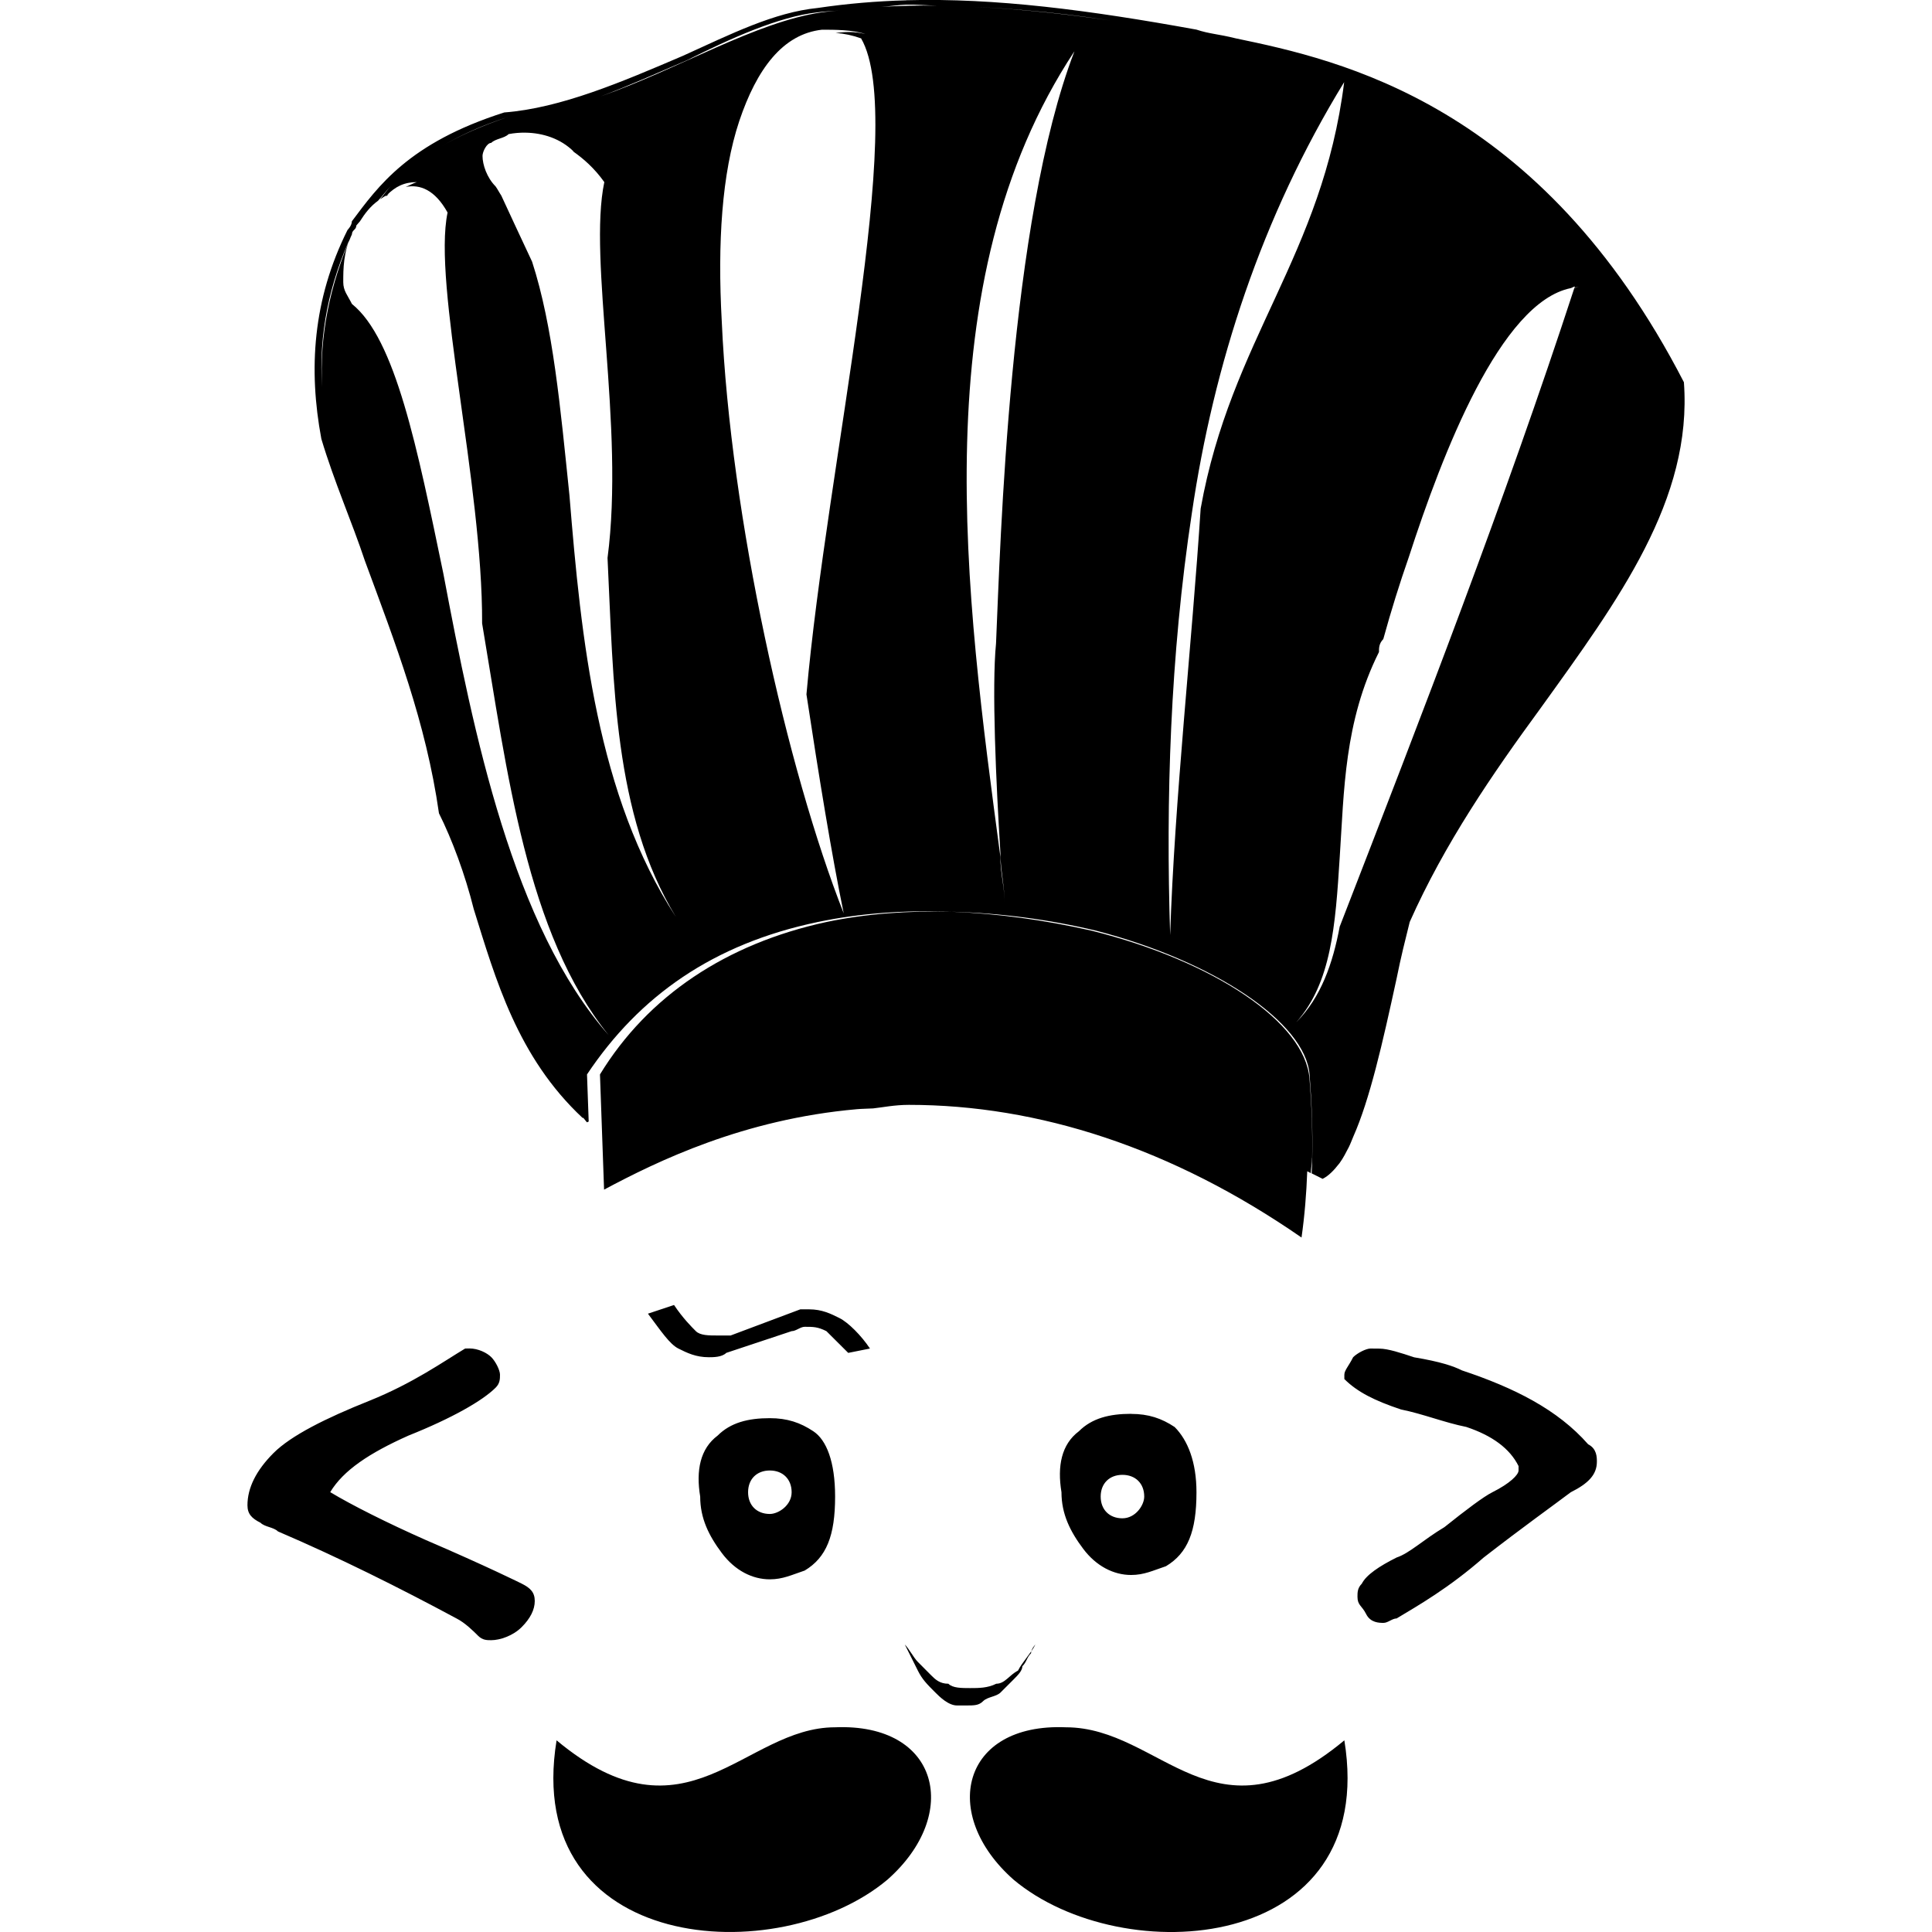
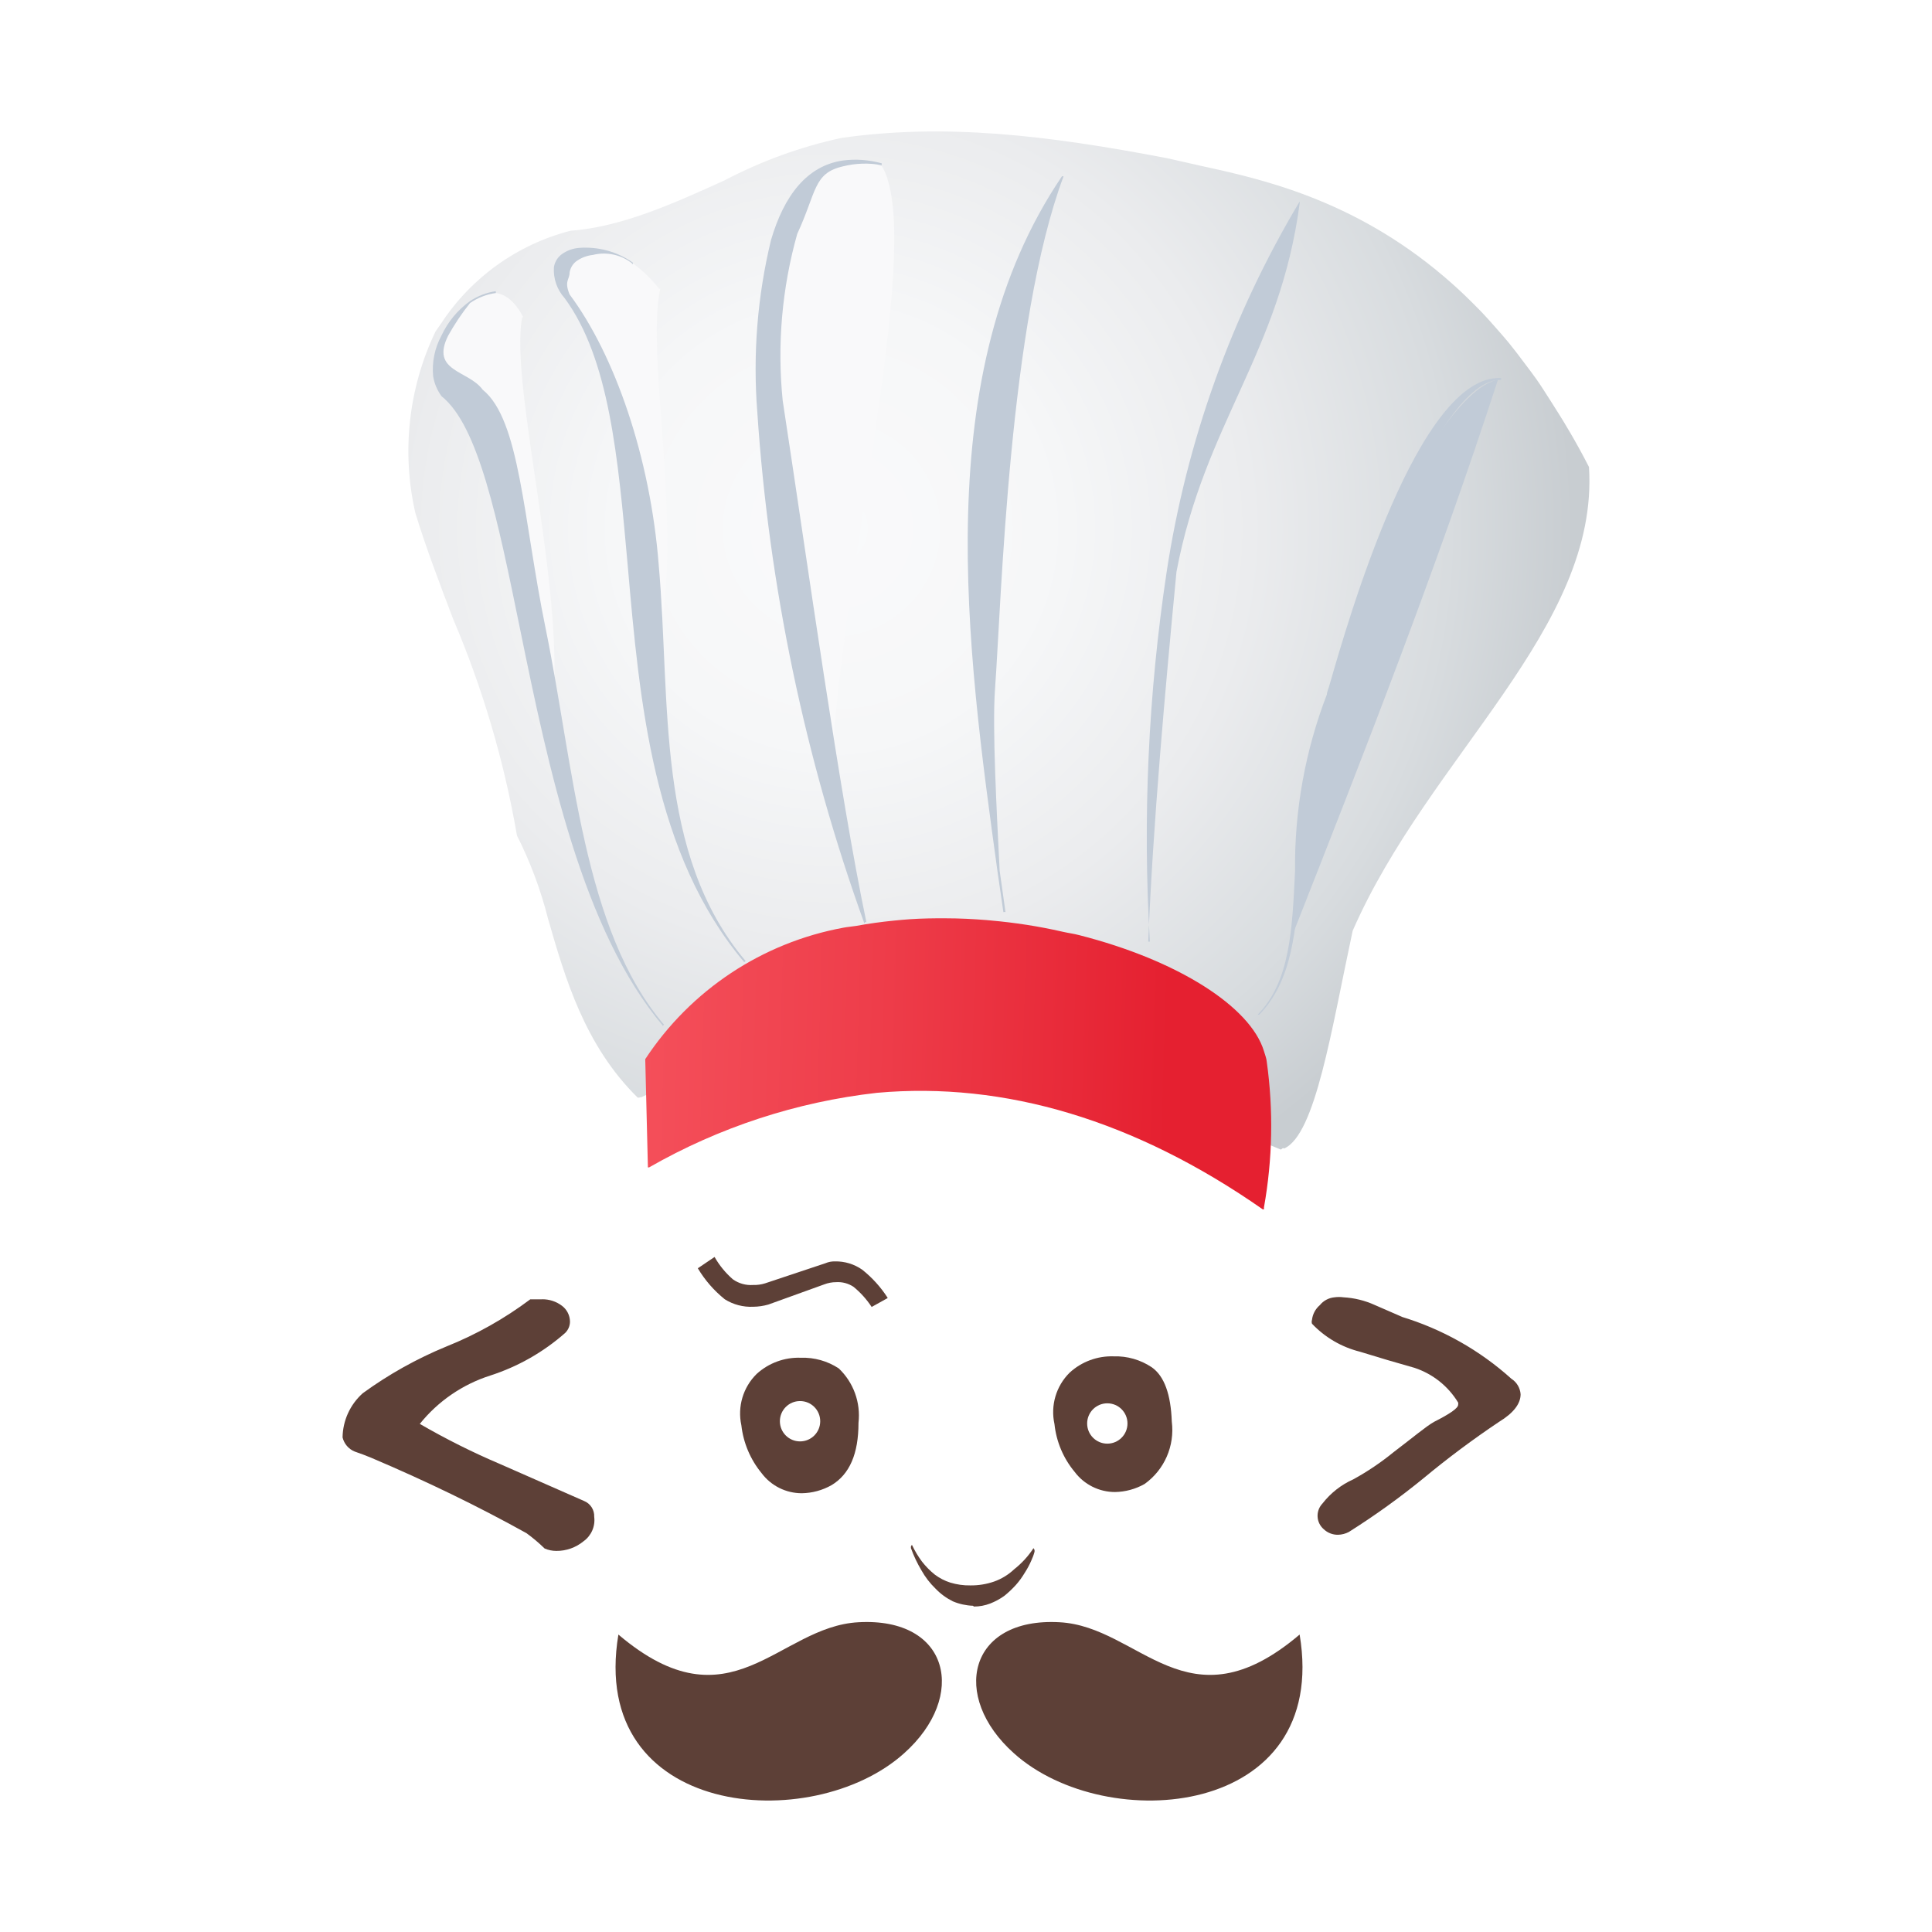
- <svg xmlns="http://www.w3.org/2000/svg" role="img" viewBox="0 0 24 24">
-   <path d="M11.257.004c-.37.01-.735.041-1.1.095C9.616.153 9.077.424 8.482.694c-.757.324-1.515.649-2.218.703-1.19.379-1.568.919-1.893 1.352 0 .054-.054.108-.054.108-.432.865-.487 1.73-.325 2.595.162.541.379 1.028.541 1.515.379 1.027.758 2.001.92 3.136.162.324.324.757.432 1.19.27.865.542 1.838 1.353 2.595l.006-.003c.018.018.03.039.048.057.007-.004.014-.006.021-.01l-.021-.585c.649-.973 1.567-1.622 2.865-1.893.519-.109 1.081-.15 1.663-.128a8.773 8.773 0 0 1 1.799.236c1.46.379 2.595 1.136 2.649 1.785.027.355.04.695.033 1.036-.001.064-.005.129-.007.193l.136.068c.075-.037.142-.107.206-.19.001-.001.002-.002.003-.003.002-.002.004-.006.006-.009.04-.054.075-.124.111-.193.019-.038.037-.087.055-.129.205-.462.362-1.154.538-1.964.054-.27.109-.486.163-.703.433-.973 1.027-1.838 1.621-2.649.973-1.352 1.893-2.596 1.785-4.056-1.784-3.461-4.272-4.002-5.569-4.272-.216-.054-.323-.054-.486-.108-1.338-.243-2.494-.395-3.605-.365zm5.043 14.379a9.86 9.86 0 0 0-.033-.982c-.054-.703-1.189-1.46-2.703-1.839-.588-.134-1.176-.214-1.745-.236-.539-.014-1.066.025-1.555.128-1.244.27-2.216.919-2.811 1.893l.051 1.431c.667-.356 1.733-.875 3.139-.999.066-.006.137-.006.204-.01.118-.013.267-.044.444-.044 1.607 0 3.268.534 4.877 1.648.039-.274.061-.549.071-.823l.044.023c.003-.062.014-.127.016-.189zM11.256.058c.124-.003.254.01.379.011-.23-.002-.459.003-.687.016.103-.006.205-.024.308-.027zm.498.016c.655.014 1.325.071 2.039.18-.683-.099-1.365-.167-2.039-.18zm-1.315.055c-.076.009-.153.013-.229.024-.817.117-1.774.702-2.75 1.045.354-.132.714-.296 1.075-.45C9.076.477 9.671.207 10.157.153c.094-.014.189-.013.282-.024zm-.229.24c.162 0 .379-0.0.541.054-.142-.036-.26-.026-.371-.014a1.174 1.174 0 0 1 .317.068c.58 1.001-.426 5.279-.679 8.149.156 1.028.314 1.996.463 2.72-.703-1.784-1.407-4.921-1.515-7.354-.054-.973.001-1.839.217-2.487C9.401.856 9.724.423 10.211.369zm3.136.271c-.811 2.109-.918 6.109-.973 7.353-.054.541-0 1.73.054 2.595 0 .216.054.432.054.649 0-.216-.054-.379-.054-.595-.433-3.244-.974-7.136.918-10.002zm3.352.378c-.27 2.163-1.405 3.191-1.783 5.3-.108 1.676-.325 3.622-.379 5.298-.054-1.676-.001-3.46.27-5.244.27-1.838.865-3.678 1.893-5.354zm-10.381.433c-.358.119-.632.248-.858.381.232-.136.5-.267.858-.381zm.21.197c.215.003.438.073.601.236-.007-.004-.008-.003-.014-.007.133.093.267.209.393.385-.204.967.255 3.032.04 4.669.076 1.548.072 3.18.849 4.459-.98-1.511-1.176-3.438-1.322-5.236-.113-1.091-.203-2.097-.464-2.903-.144-.305-.268-.575-.383-.822-.025-.037-.045-.078-.071-.114-.108-.108-.162-.27-.162-.378 0-.054.054-.162.108-.162.054-.054.162-.055.216-.109a1.013 1.013 0 0 1 .21-.018zm-1.346.613c-.06.02-.092.041-.141.061.177-.034.362.034.52.318-.188.892.436 3.369.429 5.104.312 1.848.55 3.85 1.572 5.115C6.372 11.508 5.886 9.129 5.508 7.128 5.183 5.56 4.912 4.209 4.372 3.776c-.054-.108-.108-.163-.108-.271 0-.162-0-.379.108-.595-.277.634-.405 1.267-.371 1.901-.044-.649.086-1.29.371-1.901 0-.054.054-.054.054-.108.012-.016.031-.035.044-.051.062-.098.131-.189.226-.257.056-.061.097-.119.159-.182-.053.056-.087.109-.134.165.027-.018.052-.037.084-.052.108-.108.215-.163.378-.163zm-.378.163c-.004.007-.008.011-.011.018.013-.01.024-.021.037-.03-.007.004-.018.008-.026.011zm14.761 1.134c-.002.005-.004.01-.006.016.038-.005.075-.017.114-.016-.038-.002-.076.01-.115.02-.863 2.642-1.887 5.284-2.912 7.926a.018.018 0 0 1-.002.003c-.087.465-.234.884-.539 1.19.433-.487.485-1.191.539-2.056.054-.811.054-1.676.487-2.541 0-.053.001-.106.052-.159 0-.001.001-.002.002-.003.097-.352.202-.689.317-1.018.418-1.29 1.14-3.165 2.013-3.341.016-.005.034-.018.05-.021zM8.373 16.211l-.324.108c.162.216.27.379.378.433.108.054.217.108.379.108.054 0 .162 0 .216-.054l.812-.27c.054 0 .108-.054.162-.054.108 0 .162 0 .27.054l.271.27.27-.054c-.108-.162-.27-.324-.378-.378-.108-.054-.217-.109-.379-.109h-.108l-.866.325h-.162c-.108 0-.216 0-.27-.054-.054-.054-.163-.163-.271-.325zm-2.595.541c-.27.162-.649.432-1.19.649-.541.216-.973.432-1.19.649-.216.216-.324.433-.324.649 0 .108.054.163.162.217.054.054.163.054.217.108.757.324 1.513.702 2.216 1.08.108.054.217.163.271.217.054.054.108.054.162.054.108 0 .27-.054.378-.162.108-.108.163-.217.163-.325 0-.108-.055-.162-.163-.216 0 0-.433-.216-1.19-.541-.487-.216-.918-.433-1.188-.595.162-.27.486-.486.973-.703.541-.216.92-.433 1.082-.595.054-.054.054-.108.054-.162 0-.054-.054-.163-.108-.217-.054-.054-.163-.108-.271-.108zm11.247 0c-.054 0-.162.054-.216.108-.054.108-.109.163-.109.217v.054c.162.162.38.27.704.378.27.054.54.163.811.217.324.108.541.269.649.486v.055c0 .054-.109.162-.325.27-.108.054-.325.217-.595.433-.27.162-.433.324-.595.378-.216.108-.378.217-.432.325-.054.054-.054.108-.054.162 0 .108.054.108.108.216.054.108.162.109.216.109.054 0 .108-.055.162-.055.27-.162.649-.378 1.082-.757.487-.378.866-.648 1.082-.811.216-.108.324-.217.324-.379 0-.054 0-.162-.108-.216-.379-.432-.918-.702-1.567-.918-.108-.054-.27-.109-.595-.163-.162-.054-.325-.108-.433-.108zm-2.974.811c-.27 0-.487.055-.649.217-.216.162-.27.432-.216.757 0 .27.107.486.27.703.162.216.379.325.595.325.162 0 .271-.055.433-.109.27-.162.379-.432.379-.918 0-.379-.109-.648-.271-.811-.162-.108-.325-.163-.541-.163zm-4.488.054c-.27 0-.487.055-.649.217-.216.162-.27.432-.216.757 0 .27.107.486.27.703s.379.325.595.325c.162 0 .271-.055.433-.109.27-.162.378-.432.378-.919 0-.432-.107-.703-.27-.811-.162-.108-.325-.163-.541-.163zm0 .65c.162 0 .271.108.271.27 0 .162-.163.27-.271.27-.162 0-.27-.107-.27-.27s.108-.27.27-.27zm4.38.054c.162 0 .271.107.271.27 0 .108-.109.27-.271.27-.162 0-.27-.108-.27-.27 0-.162.108-.27.27-.27zm-2.703 2.108l.162.324c.054.108.108.163.216.271.054.054.163.162.271.162h.108c.108 0 .162 0 .216-.054.054-.054.163-.054.217-.108l.162-.162c.054-.054.108-.109.108-.163.054-.054.054-.108.108-.162 0-.054.054-.108.054-.108-.054.108-.162.216-.216.324-.108.054-.162.163-.27.163-.108.054-.217.054-.325.054s-.216 0-.27-.054c-.108 0-.163-.054-.217-.108l-.162-.163c-.054-.054-.108-.162-.162-.216zm-.866 1.028c-1.135 0-1.838 1.514-3.46.162-.433 2.649 2.758 2.866 4.11 1.731.919-.811.647-1.946-.65-1.893zm2.866 0c-1.298-.054-1.568 1.081-.649 1.893 1.352 1.135 4.541.919 4.109-1.731-1.622 1.352-2.27-.162-3.46-.162z" />
+ <svg xmlns="http://www.w3.org/2000/svg" x="0px" y="0px" width="100" height="100" viewBox="0 0 48 48" class="w-7 h-7">
+   <path fill="#5d4037" d="M34.809,32.711L34.809,32.711c1.016,0.306,1.952,0.833,2.74,1.543 c0.133,0.085,0.219,0.228,0.23,0.386c0,0.235-0.175,0.466-0.536,0.686c-0.648,0.434-1.273,0.9-1.873,1.398 c-0.592,0.483-1.212,0.93-1.858,1.337c-0.083,0.044-0.176,0.068-0.27,0.07c-0.132,0.002-0.26-0.048-0.356-0.14 c-0.184-0.16-0.203-0.438-0.043-0.622c0.004-0.005,0.009-0.01,0.013-0.014c0.202-0.26,0.465-0.467,0.766-0.601 c0.354-0.194,0.689-0.421,1.002-0.676c0.501-0.381,0.801-0.636,1.002-0.751c0.396-0.2,0.601-0.341,0.601-0.426 c0.004-0.018,0.004-0.037,0-0.055c-0.247-0.407-0.63-0.712-1.082-0.862c-0.446-0.125-0.902-0.26-1.357-0.401 c-0.456-0.114-0.869-0.355-1.192-0.696c-0.01-0.031-0.01-0.064,0-0.095c0.016-0.142,0.086-0.273,0.195-0.366 c0.09-0.112,0.222-0.182,0.366-0.195c0.073-0.01,0.147-0.01,0.22,0c0.268,0.015,0.532,0.079,0.776,0.19l0.726,0.316 M13.465,32.28 c0.181-0.003,0.358,0.055,0.501,0.165c0.12,0.092,0.192,0.234,0.195,0.386c0.001,0.108-0.043,0.211-0.12,0.286 c-0.54,0.476-1.173,0.836-1.858,1.057c-0.69,0.22-1.3,0.638-1.753,1.202c0.646,0.375,1.316,0.71,2.004,1.002l2.074,0.912 c0.161,0.064,0.263,0.223,0.255,0.396c0.03,0.235-0.072,0.468-0.265,0.606c-0.19,0.157-0.43,0.242-0.676,0.24 c-0.1,0-0.199-0.02-0.291-0.06c-0.141-0.138-0.292-0.265-0.451-0.381c-1.202-0.668-2.488-1.292-3.857-1.873 c-0.135-0.055-0.275-0.11-0.411-0.155c-0.151-0.061-0.263-0.192-0.301-0.351c0.006-0.42,0.188-0.817,0.501-1.097 c0.644-0.469,1.342-0.859,2.079-1.162c0.743-0.297,1.444-0.692,2.084-1.172H13.465z" />
+   <path fill="#5d4037" d="M22.051,32.24c-0.171-0.265-0.384-0.5-0.631-0.696c-0.198-0.138-0.435-0.21-0.676-0.205 c-0.081-0.002-0.161,0.013-0.235,0.045l-1.503,0.501c-0.096,0.03-0.195,0.043-0.296,0.04c-0.178,0.013-0.355-0.037-0.501-0.14 c-0.182-0.158-0.336-0.346-0.456-0.556l-0.416,0.281c0.176,0.295,0.403,0.556,0.671,0.771c0.211,0.132,0.457,0.197,0.706,0.185 c0.127-0.001,0.254-0.02,0.376-0.055l1.388-0.501c0.094-0.036,0.194-0.055,0.296-0.055c0.152-0.01,0.304,0.031,0.431,0.115 c0.175,0.143,0.327,0.312,0.451,0.501l0.396-0.22" />
+   <path fill="#5d4037" fill-rule="evenodd" d="M32.289,40.61c0.761,4.558-4.809,5.009-7.098,2.95 c-1.583-1.413-1.137-3.381,1.132-3.256C28.327,40.41,29.494,42.984,32.289,40.61" clip-rule="evenodd" />
+   <path fill="#5d4037" fill-rule="evenodd" d="M15.364,40.61c-0.761,4.558,4.809,5.009,7.098,2.95 c1.583-1.413,1.137-3.381-1.132-3.256C19.326,40.41,18.159,42.984,15.364,40.61" clip-rule="evenodd" />
+   <path fill="#5d4037" d="M20.839,33.998c-0.279-0.184-0.608-0.276-0.942-0.265c-0.404-0.015-0.798,0.129-1.097,0.401 c-0.338,0.332-0.482,0.814-0.381,1.277c0.049,0.436,0.223,0.848,0.501,1.187c0.236,0.316,0.607,0.502,1.002,0.501 c0.258-0.004,0.511-0.073,0.736-0.2c0.451-0.27,0.671-0.781,0.671-1.548C21.387,34.848,21.206,34.347,20.839,33.998z M19.877,35.811c-0.277,0-0.501-0.224-0.501-0.501s0.224-0.501,0.501-0.501s0.501,0.224,0.501,0.501S20.154,35.811,19.877,35.811z" />
+   <path fill="#5d4037" d="M24.195,39.914c0.139,0.001,0.276-0.025,0.406-0.075c0.124-0.048,0.242-0.112,0.351-0.19 c0.102-0.082,0.198-0.173,0.286-0.27c0.083-0.093,0.156-0.194,0.22-0.301c0.061-0.094,0.115-0.193,0.16-0.296 c0.035-0.074,0.064-0.151,0.085-0.23v-0.045c-0.01-0.014-0.019-0.029-0.025-0.045l0,0c-0.13,0.2-0.293,0.378-0.481,0.526 c-0.144,0.136-0.314,0.24-0.501,0.306c-0.188,0.065-0.387,0.097-0.586,0.095c-0.17,0.003-0.339-0.021-0.501-0.07 c-0.139-0.044-0.269-0.112-0.386-0.2c-0.117-0.094-0.223-0.202-0.316-0.321c-0.097-0.13-0.18-0.269-0.25-0.416l0,0 c-0.011,0.011-0.02,0.025-0.025,0.04c0,0,0,0.03,0,0.04c0.068,0.192,0.156,0.376,0.26,0.551c0.094,0.168,0.212,0.322,0.351,0.456 c0.124,0.13,0.27,0.236,0.431,0.316c0.159,0.067,0.329,0.104,0.501,0.11" />
+   <path fill="#5d4037" d="M28.613,33.968c-0.278-0.185-0.607-0.28-0.942-0.27c-0.405-0.014-0.799,0.132-1.097,0.406 c-0.336,0.333-0.478,0.815-0.376,1.277c0.046,0.436,0.22,0.85,0.501,1.187c0.236,0.315,0.608,0.501,1.002,0.501 c0.258-0.004,0.512-0.073,0.736-0.2c0.493-0.352,0.752-0.947,0.676-1.548C29.089,34.644,28.928,34.188,28.613,33.968z M27.511,35.867c-0.277,0-0.501-0.224-0.501-0.501s0.224-0.501,0.501-0.501s0.501,0.224,0.501,0.501S27.787,35.867,27.511,35.867z" />
+   <radialGradient id="wjR_Oe2ayoe3fGfJhyhbca_LnZMjt9rZC3d_gr1" cx="20.66" cy="13.128" r="18.437" gradientUnits="userSpaceOnUse">
+     <stop offset="0" stop-color="#fafafb" />
+     <stop offset=".293" stop-color="#f6f7f8" />
+     <stop offset=".566" stop-color="#ebecee" />
+     <stop offset=".832" stop-color="#d8dcdf" />
+     <stop offset="1" stop-color="#c8cdd1" />
+   </radialGradient>
+   <path fill="url(#wjR_Oe2ayoe3fGfJhyhbca_LnZMjt9rZC3d_gr1)" d="M38.519,9.951c-0.113-0.175-0.224-0.354-0.339-0.518c-0.092-0.132-0.186-0.252-0.279-0.377 c-0.137-0.184-0.275-0.367-0.414-0.537c-0.083-0.102-0.167-0.196-0.251-0.293c-0.155-0.178-0.309-0.351-0.465-0.513 C36.7,7.64,36.63,7.57,36.559,7.5c-0.181-0.18-0.363-0.35-0.546-0.51c-0.043-0.037-0.085-0.075-0.128-0.111 c-2.281-1.946-4.592-2.44-6.076-2.765l-0.821-0.185c-3.005-0.576-5.53-0.867-8.09-0.501c-1.008,0.219-1.982,0.573-2.895,1.052 c-1.257,0.571-2.565,1.162-3.827,1.252c-1.321,0.341-2.468,1.162-3.216,2.304l-0.14,0.2c-0.671,1.403-0.847,2.992-0.501,4.508 c0.276,0.902,0.616,1.783,0.937,2.63c0.736,1.727,1.269,3.534,1.588,5.385c0.332,0.658,0.591,1.35,0.771,2.064 c0.426,1.483,0.912,3.151,2.229,4.448h0.035c0.011-0.005,0.022-0.009,0.033-0.014c0.003,0.003,0.005,0.006,0.008,0.009 c1.14-0.54,2.24-0.902,3.307-1.124c0.15-0.031,0.298-0.053,0.446-0.078c0.18-0.031,0.36-0.063,0.538-0.087 c0.289-0.037,0.576-0.064,0.861-0.081c0.025-0.002,0.05-0.005,0.075-0.006c3.649-0.2,6.912,1.133,10.1,2.433l0.575,0.238 c0.018-0.008,0.035-0.029,0.053-0.039c0.01,0.004,0.019,0.008,0.029,0.012c0.781-0.341,1.177-2.965,1.703-5.41 c1.893-4.333,6.126-7.514,5.871-11.521C39.169,10.996,38.846,10.459,38.519,9.951z" />
+   <radialGradient id="wjR_Oe2ayoe3fGfJhyhbcb_LnZMjt9rZC3d_gr2" cx="11.72" cy="7.271" r=".104" gradientUnits="userSpaceOnUse">
+     <stop offset="0" stop-color="#fafafb" />
+     <stop offset=".293" stop-color="#f6f7f8" />
+     <stop offset=".566" stop-color="#ebecee" />
+     <stop offset=".832" stop-color="#d8dcdf" />
+     <stop offset="1" stop-color="#c8cdd1" />
+   </radialGradient>
+   <path fill="url(#wjR_Oe2ayoe3fGfJhyhbcb_LnZMjt9rZC3d_gr2)" d="M11.824,7.213c-0.052,0.051-0.112,0.094-0.162,0.148C11.712,7.307,11.772,7.264,11.824,7.213z" />
+   <radialGradient id="wjR_Oe2ayoe3fGfJhyhbcc_LnZMjt9rZC3d_gr3" cx="11.041" cy="8.123" r=".101" gradientUnits="userSpaceOnUse">
+     <stop offset="0" stop-color="#fafafb" />
+     <stop offset=".293" stop-color="#f6f7f8" />
+     <stop offset=".566" stop-color="#ebecee" />
+     <stop offset=".832" stop-color="#d8dcdf" />
+     <stop offset="1" stop-color="#c8cdd1" />
+   </radialGradient>
+   <path fill="url(#wjR_Oe2ayoe3fGfJhyhbcc_LnZMjt9rZC3d_gr3)" d="M11.122,8.056c-0.04,0.059-0.089,0.11-0.127,0.171l0.061-0.086 C11.076,8.111,11.102,8.086,11.122,8.056z" />
+   <radialGradient id="wjR_Oe2ayoe3fGfJhyhbcd_LnZMjt9rZC3d_gr4" cx="31.824" cy="28.562" r=".004" gradientUnits="userSpaceOnUse">
+     <stop offset="0" stop-color="#fafafb" />
+     <stop offset=".293" stop-color="#f6f7f8" />
+     <stop offset=".566" stop-color="#ebecee" />
+     <stop offset=".832" stop-color="#d8dcdf" />
+     <stop offset="1" stop-color="#c8cdd1" />
+   </radialGradient>
+   <polygon fill="url(#wjR_Oe2ayoe3fGfJhyhbcd_LnZMjt9rZC3d_gr4)" points="31.829,28.563 31.822,28.561 31.819,28.563" />
+   <linearGradient id="wjR_Oe2ayoe3fGfJhyhbce_LnZMjt9rZC3d_gr5" x1="16.012" x2="29.033" y1="26.093" y2="26.476" gradientUnits="userSpaceOnUse">
+     <stop offset="0" stop-color="#f44f5a" />
+     <stop offset=".443" stop-color="#ee3d4a" />
+     <stop offset="1" stop-color="#e52030" />
+   </linearGradient>
+   <path fill="url(#wjR_Oe2ayoe3fGfJhyhbce_LnZMjt9rZC3d_gr5)" d="M31.473,26.384c-0.007-0.089-0.044-0.18-0.071-0.27c0-0.001-0.001-0.003-0.001-0.004 c-0.337-1.099-2.136-2.252-4.586-2.876c-0.135-0.036-0.273-0.053-0.409-0.084c-0.006-0.001-0.012-0.002-0.018-0.004 c-0.585-0.134-1.176-0.224-1.771-0.277c-0.036-0.003-0.072-0.007-0.108-0.01c-0.338-0.027-0.675-0.044-1.014-0.044 c-0.298-0.002-0.597,0.003-0.895,0.023c-0.133,0.009-0.265,0.022-0.397,0.035c-0.311,0.031-0.62,0.073-0.926,0.13 c-0.107,0.018-0.215,0.024-0.322,0.045c-2.018,0.371-3.797,1.551-4.924,3.266l0.065,2.65v0.04h0.03 c1.741-0.997,3.667-1.628,5.66-1.853c3.171-0.286,6.417,0.681,9.587,2.895h0.03v-0.05C31.616,28.803,31.64,27.584,31.473,26.384z" />
+   <path fill="#f9f9fa" fill-rule="evenodd" d="M12.975,7.881c-0.341,1.733,1.202,7.203,0.701,10.073 c-0.26-1.503-1.222-4.508-1.182-6.176c-0.461-1.002-0.927-2.229-1.438-2.7S12.113,6.158,13,7.881" clip-rule="evenodd" />
+   <path fill="#c1cbd7" d="M16.476,25.493L16.476,25.493c-2.004-2.364-2.855-6.437-3.556-9.868 c-0.556-2.725-1.032-5.049-1.949-5.78l0,0c-0.109-0.148-0.182-0.319-0.21-0.501c-0.032-0.347,0.039-0.696,0.205-1.002 C11.124,8,11.367,7.705,11.672,7.485c0.193-0.133,0.414-0.218,0.646-0.25V7.28c-0.231,0.032-0.45,0.117-0.641,0.25 c-0.202,0.253-0.383,0.523-0.541,0.806c-0.451,0.902,0.501,0.857,0.857,1.347c0.927,0.746,1.002,3.196,1.563,5.931 c0.701,3.426,0.932,7.489,2.94,9.843l0,0l0,0l-0.03,0.035" />
+   <path fill="#f9f9fa" fill-rule="evenodd" d="M16.401,7.175c-0.346,1.728,0.536,5.705,0,8.58 c-0.26-1.503-1.222-4.508-1.182-6.171c-0.466-1.002-1.002-2.164-1.347-2.76s1.237-1.257,2.505,0.351" clip-rule="evenodd" />
+   <path fill="#c1cbd7" d="M15.73,6.564c-0.278-0.233-0.65-0.318-1.002-0.23c-0.138,0.015-0.27,0.063-0.386,0.14 c-0.102,0.067-0.171,0.175-0.19,0.296c0,0.18-0.14,0.21,0,0.546l0,0c1.122,1.503,2.004,4.042,2.214,6.722 c0.301,3.401-0.095,7.168,2.159,9.838l-0.035,0.03c-2.264-2.685-2.6-6.457-2.895-9.863c-0.24-2.675-0.456-5.129-1.568-6.637l0,0 c-0.189-0.211-0.285-0.489-0.265-0.771c0.022-0.132,0.096-0.249,0.205-0.326c0.123-0.086,0.266-0.138,0.416-0.15 c0.479-0.038,0.956,0.093,1.347,0.371l-0.03,0.035" />
+   <path fill="#f9f9fa" d="M21.911,4.129c1.042,1.738-0.872,9.562-1.222,14.476c-0.03,0.416-3.697-16.224,1.212-14.476" />
+   <path fill="#c1cbd7" d="M21.475,22.943c-1.475-4.089-2.37-8.365-2.66-12.703c-0.113-1.435,0.002-2.879,0.341-4.278 c0.326-1.112,0.897-1.843,1.783-1.974c0.324-0.042,0.652-0.018,0.967,0.07v0.045c-0.319-0.059-0.647-0.049-0.962,0.03 c-0.741,0.17-0.651,0.631-1.137,1.678c-0.379,1.346-0.502,2.751-0.361,4.142c0.631,4.127,1.408,9.758,2.079,12.958H21.49" />
+   <path fill="#c1cbd7" d="M24.931,22.678c-0.05-0.336-0.095-0.676-0.145-1.002c-0.771-5.59-1.718-12.402,1.598-17.296 h0.04c-1.357,3.622-1.543,10.519-1.703,12.743c-0.07,0.962,0.04,3.005,0.115,4.508c0.045,0.346,0.1,0.686,0.145,1.027h-0.05" />
+   <path fill="#c1cbd7" d="M28.528,23.394c0.115-2.885,0.421-6.261,0.701-9.187c0.696-3.687,2.57-5.43,3.061-9.157 V5.006c-1.69,2.827-2.813,5.956-3.306,9.212c-0.457,3.036-0.597,6.112-0.416,9.177h-0.05" />
+   <g>
+     <path fill="#c1cbd7" d="M37.218,9.429c-1.503,4.628-3.276,9.152-5.079,13.73C32.189,17.098,35.435,9.804,37.218,9.429" />
+     <path fill="#c1cbd7" d="M31.258,25.197c0.791-0.821,0.847-2.084,0.917-3.551c-0.017-1.501,0.251-2.992,0.791-4.393 c0-0.06,0.045-0.155,0.08-0.286c0.441-1.528,2.199-7.684,4.248-7.574v0.045c-1.608-0.06-3.657,6.011-4.142,7.549 c-0.035,0.125-0.045,0.205-0.065,0.27l0,0c-0.576,1.503-0.611,3.005-0.801,4.378c-0.065,1.473-0.19,2.745-1.002,3.576h-0.03" />
+   </g>
</svg>
